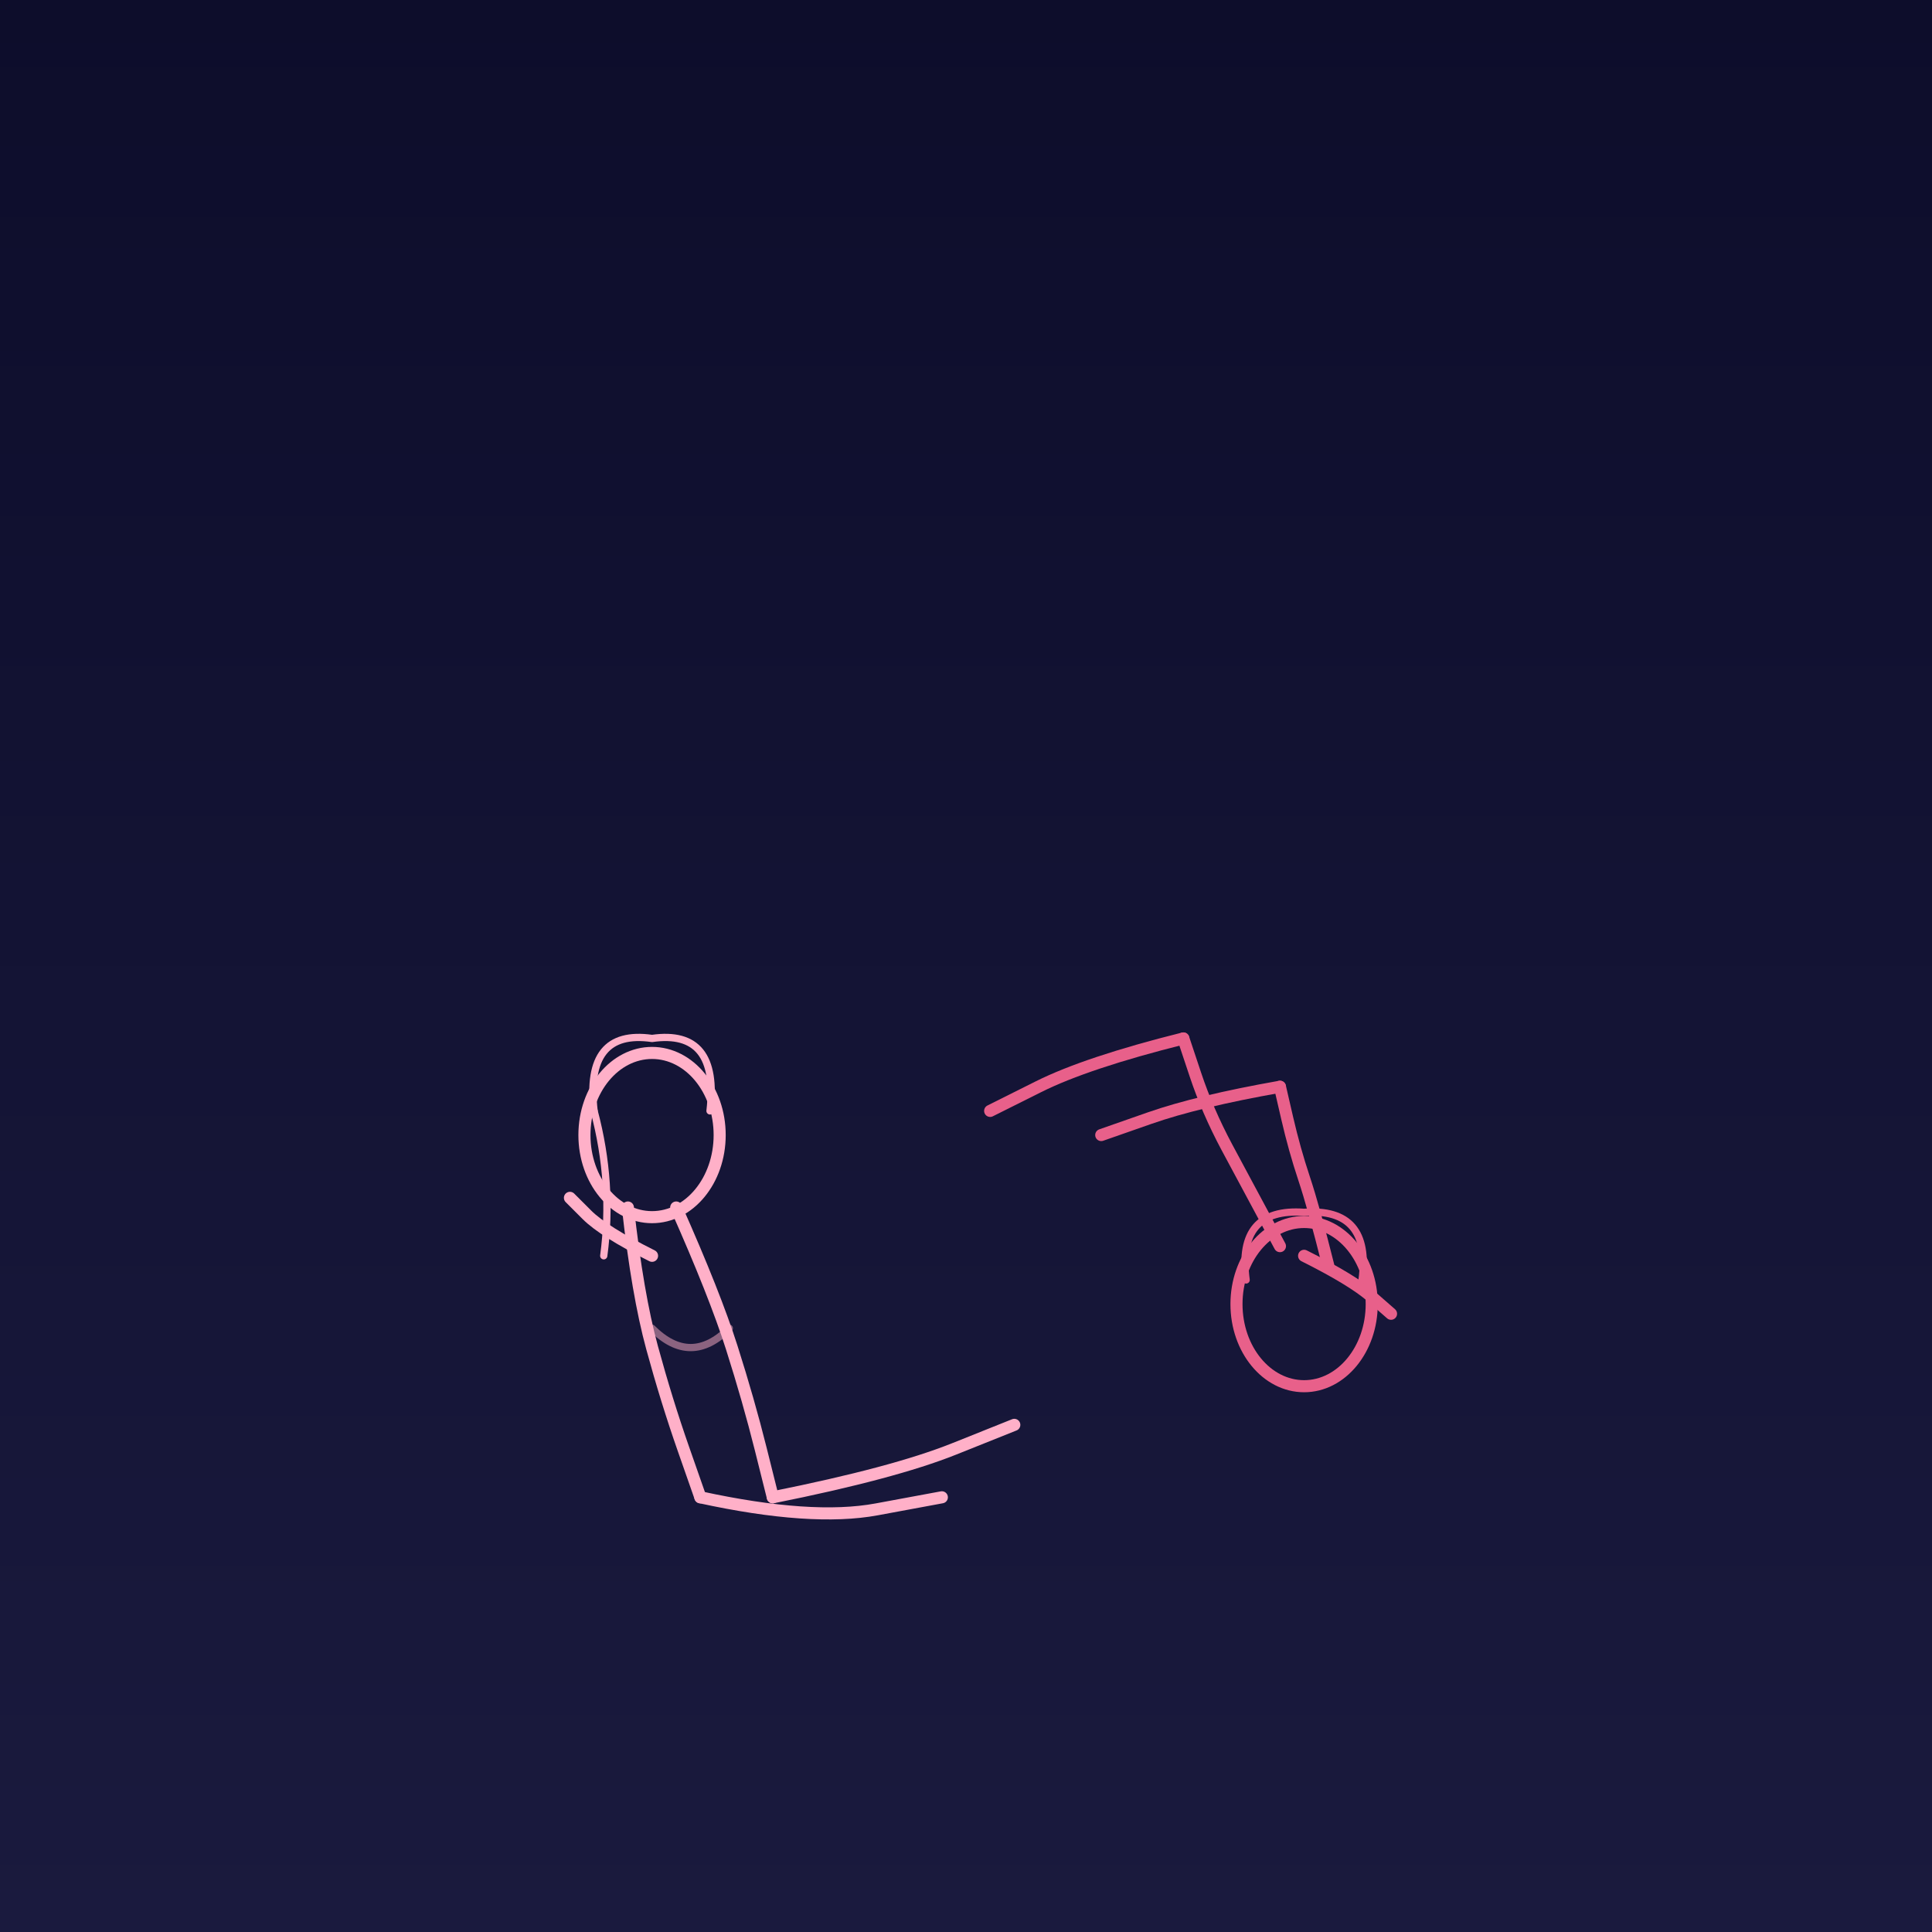
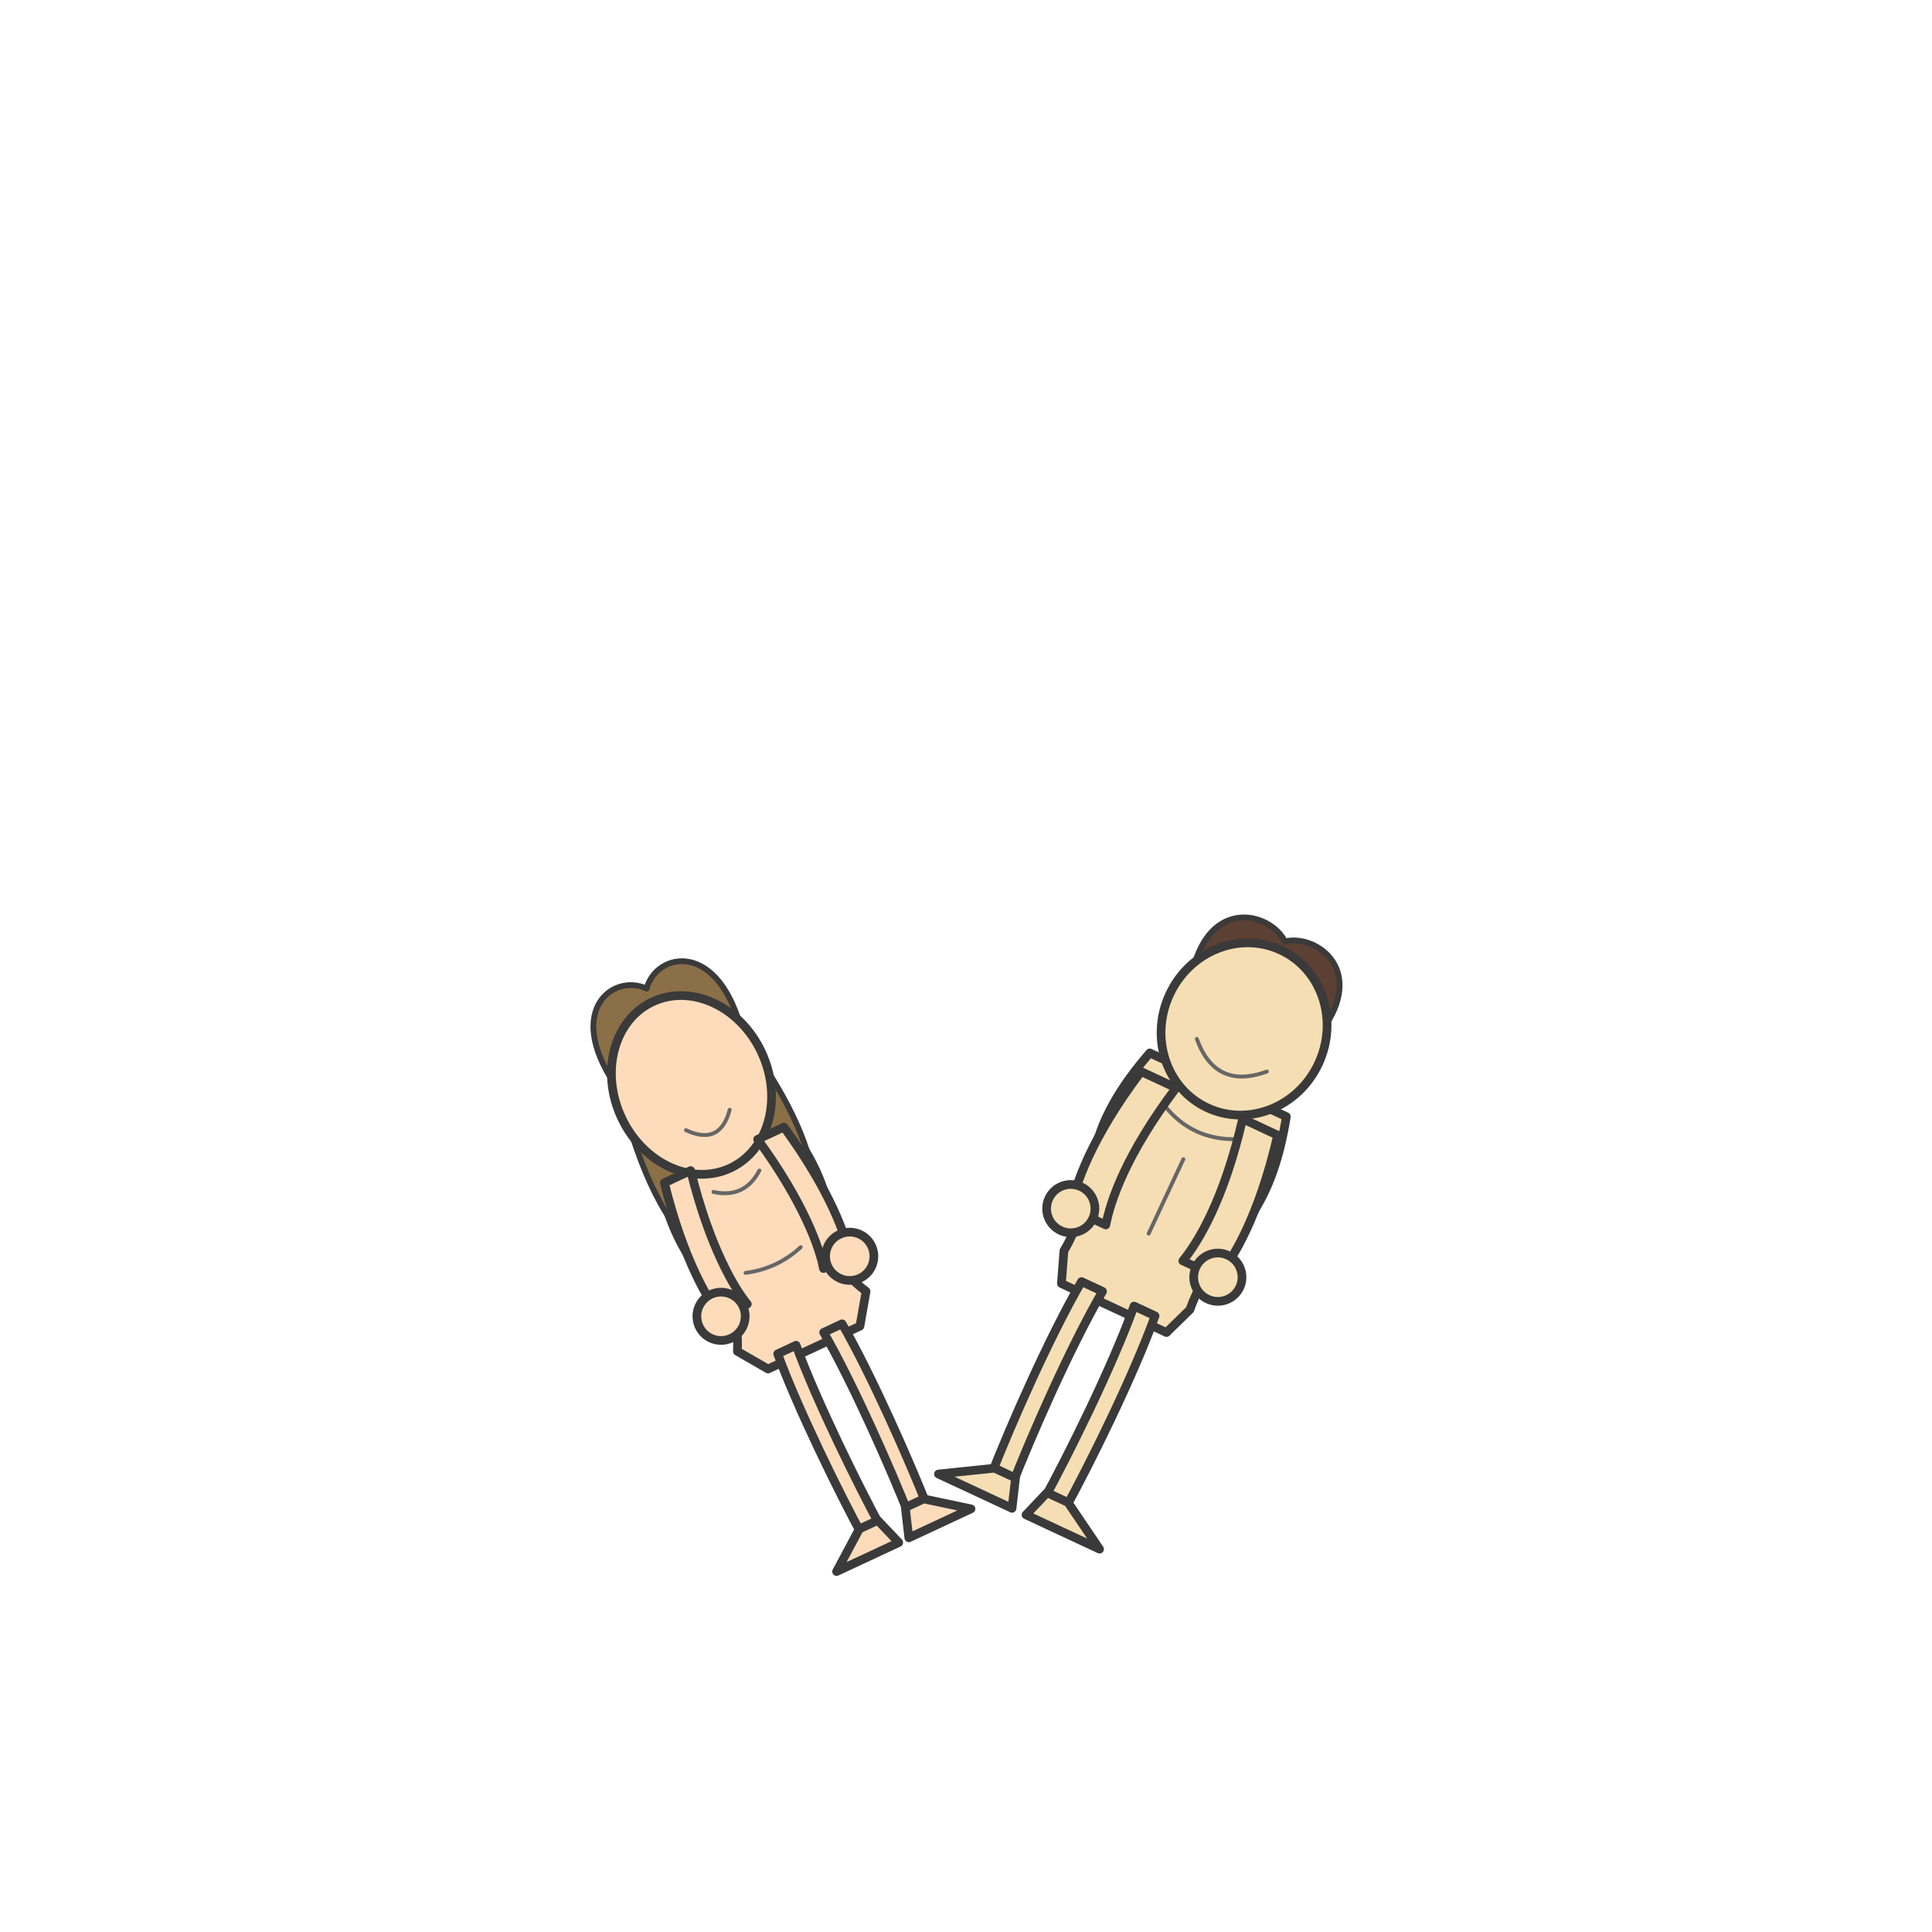
<svg xmlns="http://www.w3.org/2000/svg" viewBox="0 0 400 400" width="400" height="400">
-   <defs>
-     <linearGradient id="bg" x1="0" y1="0" x2="0" y2="1">
-       <stop offset="0%" stop-color="#0d0d2b" />
-       <stop offset="100%" stop-color="#1a1a3e" />
-     </linearGradient>
-   </defs>
-   <rect width="400" height="400" fill="url(#bg)" />
-   <ellipse cx="135" cy="235" rx="14" ry="17" fill="none" stroke="#FFB0C8" stroke-width="2.5" stroke-linecap="round" />
-   <path d="M123,230 Q121,213 135,215 Q149,213 147,230" fill="none" stroke="#FFB0C8" stroke-width="1.5" stroke-linecap="round" stroke-linejoin="round" opacity="1" />
-   <path d="M123,230 Q127,245 125,260" fill="none" stroke="#FFB0C8" stroke-width="1.5" stroke-linecap="round" stroke-linejoin="round" opacity="1" />
-   <path d="M140,250 Q148,268 151.5,279.0 Q155,290 157.5,300.0 L160,310" fill="none" stroke="#FFB0C8" stroke-width="2.5" stroke-linecap="round" stroke-linejoin="round" opacity="1" />
-   <path d="M130,250 Q132,268 135.0,279.0 Q138,290 141.5,300.0 L145,310" fill="none" stroke="#FFB0C8" stroke-width="2.5" stroke-linecap="round" stroke-linejoin="round" opacity="1" />
-   <path d="M135,275 Q143,283 151,275" fill="none" stroke="#FFB0C8" stroke-width="1.5" stroke-linecap="round" stroke-linejoin="round" opacity="0.5" />
-   <path d="M160,310 Q185,305 197.5,300.0 L210,295" fill="none" stroke="#FFB0C8" stroke-width="2.5" stroke-linecap="round" stroke-linejoin="round" opacity="1" />
-   <path d="M145,310 Q168,315 181.5,312.5 L195,310" fill="none" stroke="#FFB0C8" stroke-width="2.5" stroke-linecap="round" stroke-linejoin="round" opacity="1" />
-   <path d="M135,260 Q125,255 121.5,251.5 L118,248" fill="none" stroke="#FFB0C8" stroke-width="2.5" stroke-linecap="round" stroke-linejoin="round" opacity="1" />
-   <ellipse cx="270" cy="270" rx="14" ry="17" fill="none" stroke="#E8608A" stroke-width="2.5" stroke-linecap="round" />
-   <path d="M258,265 Q256,250 270,251 Q284,250 282,265" fill="none" stroke="#E8608A" stroke-width="1.5" stroke-linecap="round" stroke-linejoin="round" opacity="1" />
-   <path d="M265,258 Q258,245 254.0,237.5 Q250,230 247.5,222.5 L245,215" fill="none" stroke="#E8608A" stroke-width="2.5" stroke-linecap="round" stroke-linejoin="round" opacity="1" />
-   <path d="M275,262 Q272,250 270.0,244.0 Q268,238 266.5,231.5 L265,225" fill="none" stroke="#E8608A" stroke-width="2.5" stroke-linecap="round" stroke-linejoin="round" opacity="1" />
-   <path d="M245,215 Q225,220 215.0,225.0 L205,230" fill="none" stroke="#E8608A" stroke-width="2.5" stroke-linecap="round" stroke-linejoin="round" opacity="1" />
-   <path d="M265,225 Q248,228 238.0,231.5 L228,235" fill="none" stroke="#E8608A" stroke-width="2.5" stroke-linecap="round" stroke-linejoin="round" opacity="1" />
-   <path d="M270,260 Q280,265 284.0,268.5 L288,272" fill="none" stroke="#E8608A" stroke-width="2.5" stroke-linecap="round" stroke-linejoin="round" opacity="1" />
+   <rect width="400" height="400" fill="#FFFFFF" />
+   <g transform="rotate(-25,155,250)">
+     <path d="M141.35,234.0 C139.25,242.0 138.2,250 140.3,258.0 C144.5,264.0 143.45,270.0 140.3,276.0 L144.5,282.0 L165.5,282.0 L169.7,276.0 C166.55,270.0 165.5,264.0 169.7,258.0 C171.8,250 170.75,242.0 168.65,234.0 Z" fill="#FDDCBC" stroke="#3a3a3a" stroke-width="1.8" stroke-linecap="round" stroke-linejoin="round" />
+     <path d="M149.75,244.0 Q155,248.0 160.25,244.0" fill="none" stroke="#666666" stroke-width="0.8" stroke-linecap="round" />
+     <path d="M148.7,262.0 Q155,264.0 161.3,262.0" fill="none" stroke="#666666" stroke-width="0.8" stroke-linecap="round" />
+     <path d="M151.85,234.0 L152.48,228.0 L157.52,228.0 L158.15,234.0 Z" fill="#FDDCBC" stroke="#3a3a3a" stroke-width="1.8" stroke-linecap="round" stroke-linejoin="round" />
+     <path d="M141,217.0 C137,197.0 150,194.0 155,200.0 C160,194.0 173,197.0 169,217.0 C171,227.0 173,242.0 169,252.0 L165,247.0 C163,237.0 165,227.0 167,220.0 L143,220.0 C145,227.0 147,237.0 145,247.0 L141,252.0 C137,242.0 139,227.0 141,217.0 Z" fill="#8B6F47" stroke="#3a3a3a" stroke-width="1.2" stroke-linecap="round" stroke-linejoin="round" />
+     <ellipse cx="155" cy="222.0" rx="16" ry="19" fill="#FDDCBC" stroke="#3a3a3a" stroke-width="1.8" />
+     <path d="M150,230.0 Q155,236.0 160,230.0" fill="none" stroke="#666666" stroke-width="0.8" stroke-linecap="round" />
+     <path d="M147.65,280.0 C146.6,292.0 147.02,312.0 147.65,322.0 L151.85,322.0 C151.22,312.0 150.8,292.0 151.85,280.0 Z" fill="#FDDCBC" stroke="#3a3a3a" stroke-width="1.8" stroke-linecap="round" stroke-linejoin="round" />
+     <path d="M158.15,280.0 C159.2,292.0 158.78,312.0 158.15,322.0 L162.35,322.0 C162.98,312.0 163.4,292.0 162.35,280.0 Z" fill="#FDDCBC" stroke="#3a3a3a" stroke-width="1.8" stroke-linecap="round" stroke-linejoin="round" />
+     <path d="M147.65,320.0 L139.65,326.0 L153.85,326.0 L151.85,320.0 Z" fill="#FDDCBC" stroke="#3a3a3a" stroke-width="1.8" stroke-linecap="round" stroke-linejoin="round" />
+     <path d="M158.15,320.0 L156.15,326.0 L170.35,326.0 L162.35,320.0 Z" fill="#FDDCBC" stroke="#3a3a3a" stroke-width="1.8" stroke-linecap="round" stroke-linejoin="round" />
+     <path d="M141.35,238.0 C138.2,254.0 139.25,264.0 140.3,268.0 L146.3,268.0 C145.25,264.0 144.2,254.0 147.35,238.0 Z" fill="#FDDCBC" stroke="#3a3a3a" stroke-width="1.8" stroke-linecap="round" stroke-linejoin="round" />
+     <path d="M162.65,238.0 C165.8,254.0 164.75,264.0 163.7,268.0 L169.7,268.0 C170.75,264.0 171.8,254.0 168.65,238.0 Z" fill="#FDDCBC" stroke="#3a3a3a" stroke-width="1.8" stroke-linecap="round" stroke-linejoin="round" />
+     <ellipse cx="140.3" cy="268.0" rx="5" ry="5" fill="#FDDCBC" stroke="#3a3a3a" stroke-width="1.8" />
+     <ellipse cx="169.7" cy="268.0" rx="5" ry="5" fill="#FDDCBC" stroke="#3a3a3a" stroke-width="1.8" />
+   </g>
+   <g transform="rotate(25,245,240)">
+     <path d="M229.4,223.0 C227.0,231.5 225.8,240 228.2,248.5 C230.6,257.0 231.08,263.375 230.6,267.625 L233.0,274.0 L257.0,274.0 L259.4,267.625 C258.92,263.375 259.4,257.0 261.8,248.5 C264.2,240 263.0,231.5 260.6,223.0 Z" fill="#F5DEB3" stroke="#3a3a3a" stroke-width="1.8" stroke-linecap="round" stroke-linejoin="round" />
+     <path d="M236.6,231.5 Q245,235.75 253.4,231.5" fill="none" stroke="#666666" stroke-width="0.8" stroke-linecap="round" />
+     <path d="M245,240 L245,257.0" fill="none" stroke="#666666" stroke-width="0.8" stroke-linecap="round" />
+     <path d="M241.4,223.0 L242.12,216.625 L247.88,216.625 L248.6,223.0 Z" fill="#F5DEB3" stroke="#3a3a3a" stroke-width="1.8" stroke-linecap="round" stroke-linejoin="round" />
+     <path d="M230,202.25 C228,188.25 240,186.25 245,190.25 C250,186.25 262,188.25 260,202.25 C258,198.25 250,194.25 245,196.25 C240,194.25 232,198.25 230,202.25 Z" fill="#5C4033" stroke="#3a3a3a" stroke-width="1.2" stroke-linecap="round" stroke-linejoin="round" />
+     <ellipse cx="245" cy="210.25" rx="17" ry="18" fill="#F5DEB3" stroke="#3a3a3a" stroke-width="1.8" />
+     <path d="M237,216.25 Q245,224.25 253,216.25" fill="none" stroke="#666666" stroke-width="0.8" stroke-linecap="round" />
+     <path d="M236.6,271.875 C235.4,285.25 235.88,305.25 236.6,316.5 L241.4,316.5 C240.68,305.25 240.2,285.25 241.4,271.875 Z" fill="#F5DEB3" stroke="#3a3a3a" stroke-width="1.8" stroke-linecap="round" stroke-linejoin="round" />
+     <path d="M248.6,271.875 C249.8,285.25 249.32,305.25 248.6,316.5 L253.4,316.5 C254.12,305.25 254.6,285.25 253.4,271.875 Z" fill="#F5DEB3" stroke="#3a3a3a" stroke-width="1.8" stroke-linecap="round" stroke-linejoin="round" />
+     <path d="M236.6,314.5 L226.6,320.5 L243.4,320.5 L241.4,314.5 Z" fill="#F5DEB3" stroke="#3a3a3a" stroke-width="1.8" stroke-linecap="round" stroke-linejoin="round" />
+     <path d="M248.6,314.5 L246.6,320.5 L263.4,320.5 L253.4,314.5 Z" fill="#F5DEB3" stroke="#3a3a3a" stroke-width="1.8" stroke-linecap="round" stroke-linejoin="round" />
+     <path d="M229.4,227.25 C225.8,244.25 227.0,254.25 228.2,259.125 L236.2,259.125 C235.0,254.25 233.8,244.25 237.4,227.25 Z" fill="#F5DEB3" stroke="#3a3a3a" stroke-width="1.8" stroke-linecap="round" stroke-linejoin="round" />
+     <path d="M252.6,227.25 C256.2,244.25 255.0,254.25 253.8,259.125 L261.8,259.125 C263.0,254.25 264.2,244.25 260.6,227.25 Z" fill="#F5DEB3" stroke="#3a3a3a" stroke-width="1.8" stroke-linecap="round" stroke-linejoin="round" />
+     <ellipse cx="228.2" cy="259.125" rx="5" ry="5" fill="#F5DEB3" stroke="#3a3a3a" stroke-width="1.8" />
+     <ellipse cx="261.8" cy="259.125" rx="5" ry="5" fill="#F5DEB3" stroke="#3a3a3a" stroke-width="1.8" />
+   </g>
</svg>
